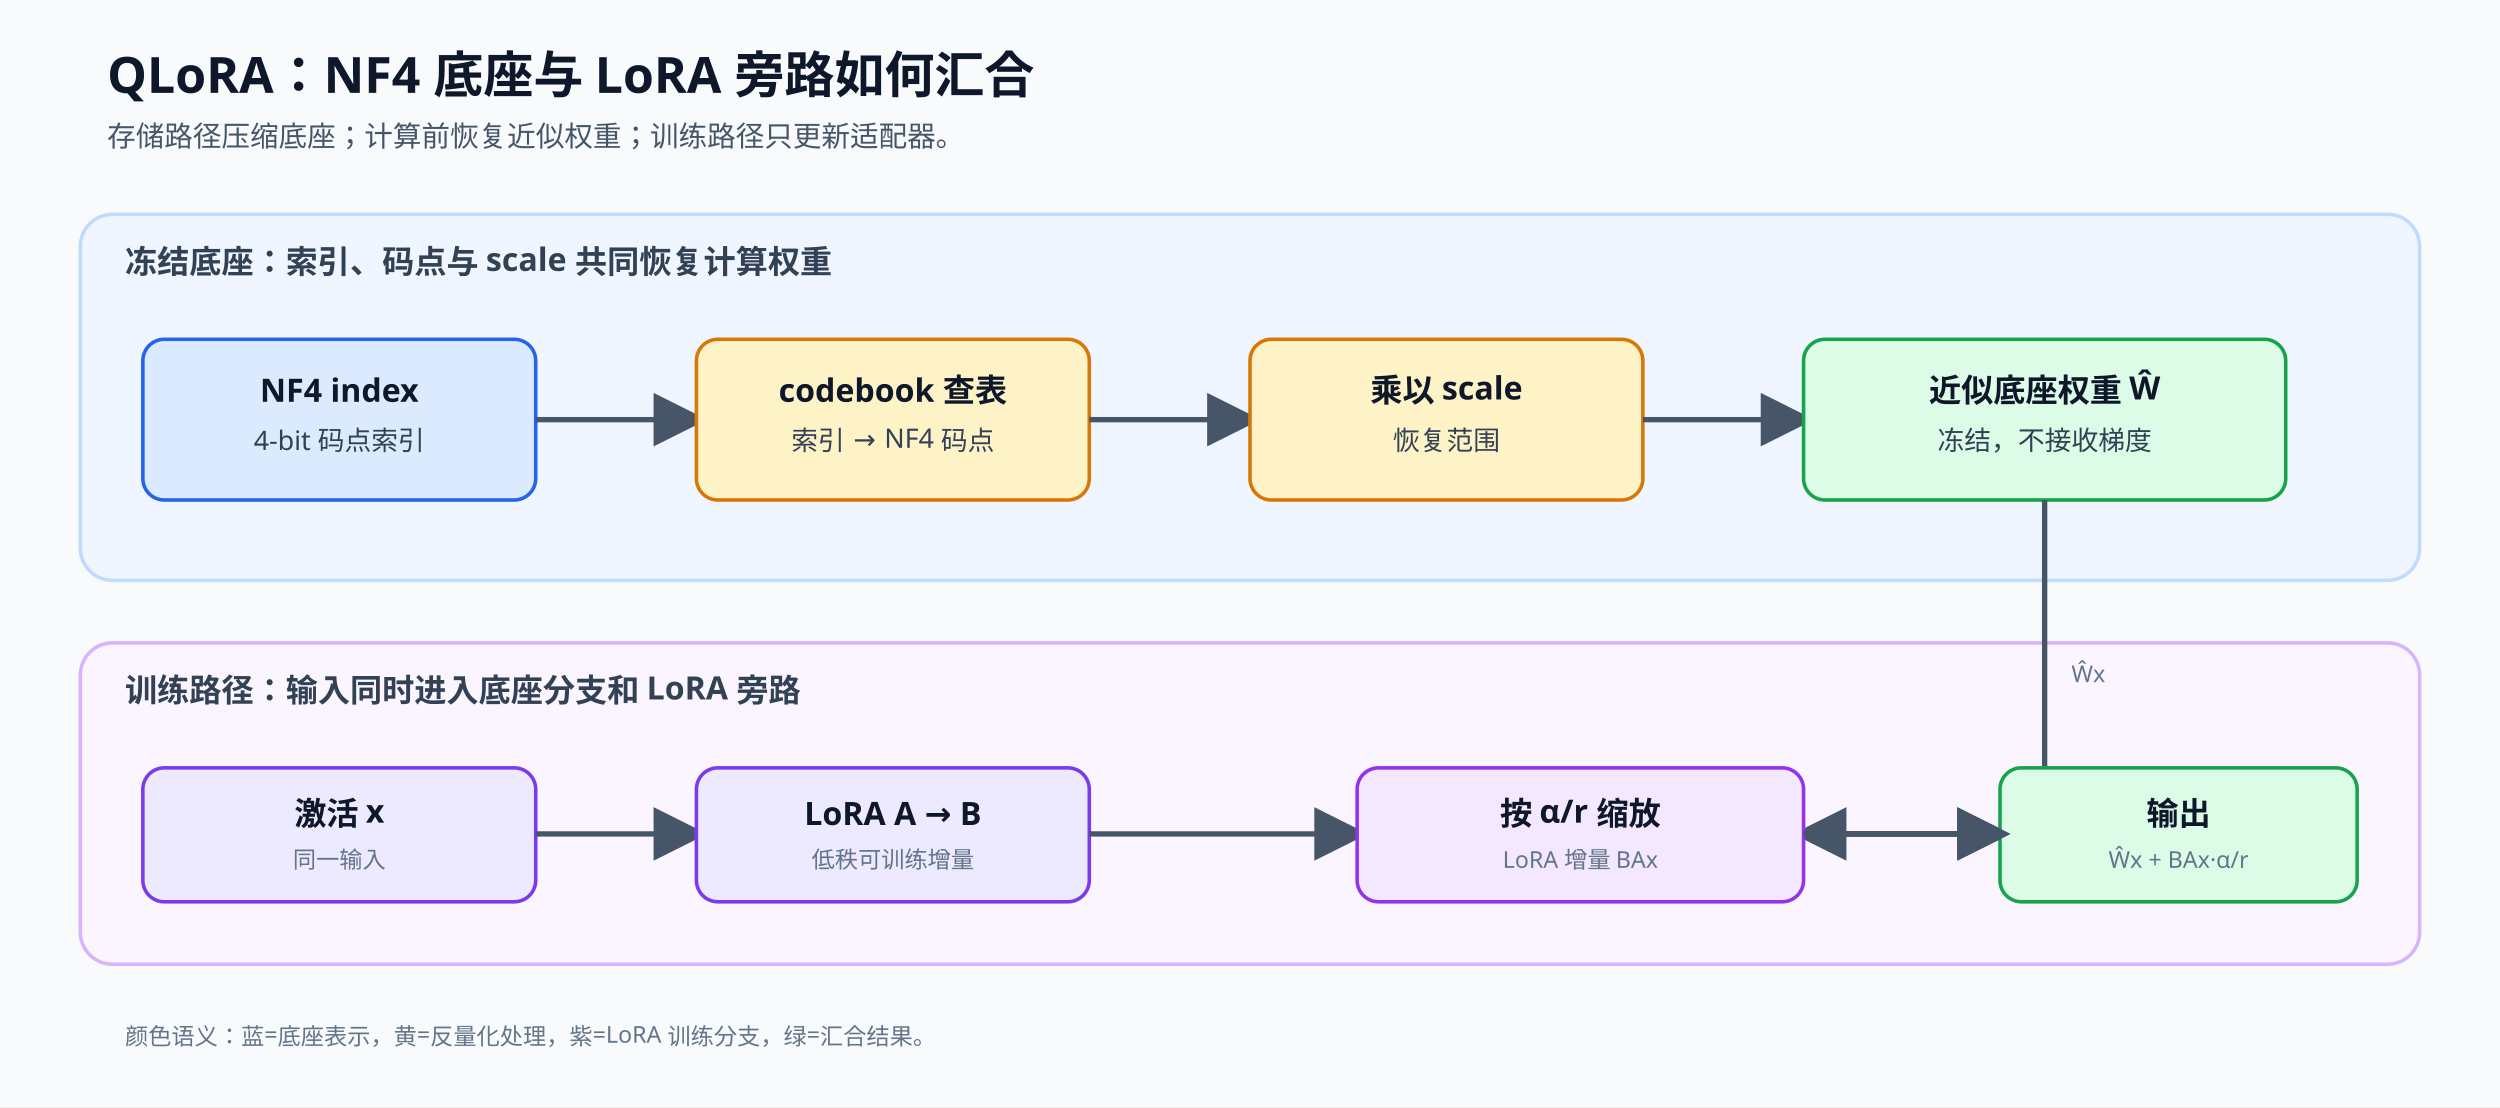
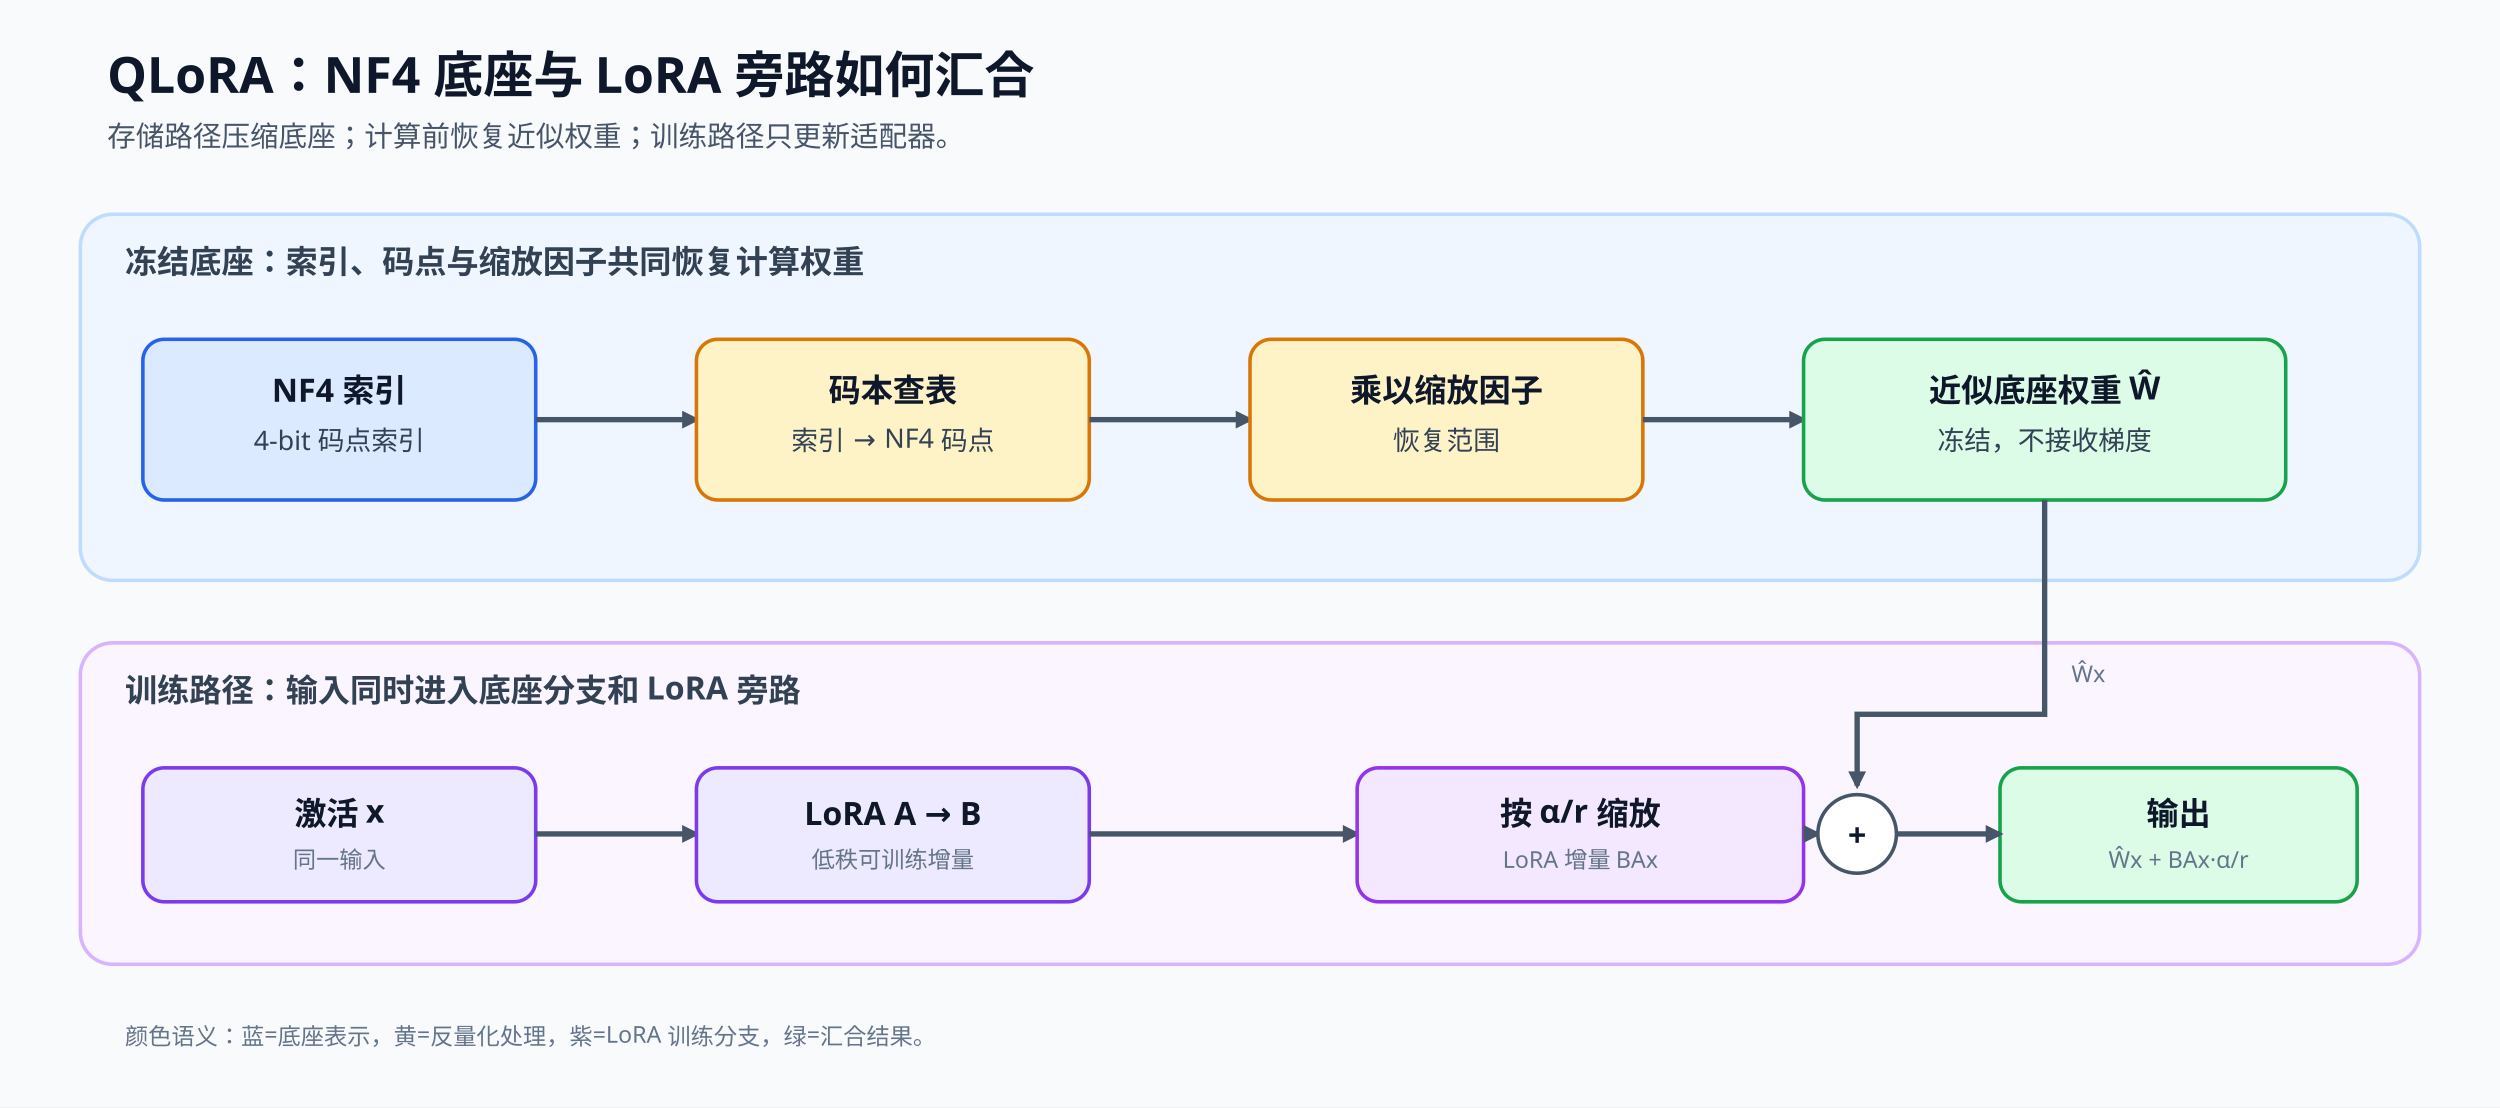
- <svg xmlns="http://www.w3.org/2000/svg" viewBox="0 0 1400 620" role="img" aria-labelledby="title desc">
+ <svg xmlns="http://www.w3.org/2000/svg" width="1400" height="620" viewBox="0 0 1400 620" role="img" aria-labelledby="title desc">
  <defs>
-     <marker id="arrow" markerWidth="10" markerHeight="10" refX="8" refY="5" orient="auto" markerUnits="strokeWidth">
+     <marker id="arrow" markerWidth="10" markerHeight="10" refX="8" refY="5" orient="auto" markerUnits="userSpaceOnUse">
      <path d="M0,0 L10,5 L0,10 Z" fill="#475569" />
    </marker>
    <style>
      .title{font:700 28px sans-serif;fill:#0f172a}.sub{font:16px sans-serif;fill:#475569}
      .group{font:700 18px sans-serif;fill:#334155}.head{font:700 18px sans-serif;fill:#0f172a}
      .body{font:15px sans-serif;fill:#334155}.small{font:13px sans-serif;fill:#64748b}
      .box{stroke-width:2}.line{fill:none;stroke:#475569;stroke-width:3;marker-end:url(#arrow)}
    </style>
  </defs>
  <rect width="1400" height="620" fill="#f8fafc" />
  <text x="60" y="52" class="title">QLoRA：NF4 底座与 LoRA 旁路如何汇合</text>
  <text x="60" y="82" class="sub">存储路径压缩底座；计算前恢复近似权重；训练路径只更新适配器。</text>
  <rect x="45" y="120" width="1310" height="205" rx="18" fill="#eff6ff" stroke="#bfdbfe" stroke-width="2" />
-   <text x="70" y="153" class="group">冻结底座：索引、码点与 scale 共同恢复计算权重</text>
+   <text x="70" y="153" class="group">冻结底座：索引、码点与缩放因子共同恢复计算权重</text>
  <rect x="80" y="190" width="220" height="90" rx="12" class="box" fill="#dbeafe" stroke="#2563eb" />
-   <text x="190" y="225" text-anchor="middle" class="head">NF4 index</text>
+   <text x="190" y="225" text-anchor="middle" class="head">NF4 索引</text>
  <text x="190" y="252" text-anchor="middle" class="body">4-bit 码点索引</text>
  <path d="M300 235 H390" class="line" />
  <rect x="390" y="190" width="220" height="90" rx="12" class="box" fill="#fef3c7" stroke="#d97706" />
-   <text x="500" y="225" text-anchor="middle" class="head">codebook 查表</text>
+   <text x="500" y="225" text-anchor="middle" class="head">码本查表</text>
  <text x="500" y="252" text-anchor="middle" class="body">索引 → NF4 码点</text>
  <path d="M610 235 H700" class="line" />
  <rect x="700" y="190" width="220" height="90" rx="12" class="box" fill="#fef3c7" stroke="#d97706" />
-   <text x="810" y="225" text-anchor="middle" class="head">乘以 scale</text>
+   <text x="810" y="225" text-anchor="middle" class="head">乘以缩放因子</text>
  <text x="810" y="252" text-anchor="middle" class="body">恢复范围</text>
  <path d="M920 235 H1010" class="line" />
  <rect x="1010" y="190" width="270" height="90" rx="12" class="box" fill="#dcfce7" stroke="#16a34a" />
  <text x="1145" y="225" text-anchor="middle" class="head">近似底座权重 Ŵ</text>
  <text x="1145" y="252" text-anchor="middle" class="body">冻结，不接收梯度</text>
  <rect x="45" y="360" width="1310" height="180" rx="18" fill="#faf5ff" stroke="#d8b4fe" stroke-width="2" />
  <text x="70" y="393" class="group">训练路径：输入同时进入底座分支和 LoRA 旁路</text>
  <rect x="80" y="430" width="220" height="75" rx="12" class="box" fill="#ede9fe" stroke="#7c3aed" />
  <text x="190" y="462" text-anchor="middle" class="head">激活 x</text>
  <text x="190" y="486" text-anchor="middle" class="small">同一输入</text>
  <path d="M300 467 H390" class="line" />
  <rect x="390" y="430" width="220" height="75" rx="12" class="box" fill="#ede9fe" stroke="#7c3aed" />
  <text x="500" y="462" text-anchor="middle" class="head">LoRA A → B</text>
  <text x="500" y="486" text-anchor="middle" class="small">低秩可训练增量</text>
  <path d="M610 467 H760" class="line" />
-   <path d="M1145 280 V467 H1010" class="line" />
+   <path d="M1145 280 V400 H1040 V440" class="line" />
  <text x="1160" y="382" class="small">Ŵx</text>
  <rect x="760" y="430" width="250" height="75" rx="12" class="box" fill="#f3e8ff" stroke="#9333ea" />
  <text x="885" y="462" text-anchor="middle" class="head">按 α/r 缩放</text>
  <text x="885" y="486" text-anchor="middle" class="small">LoRA 增量 BAx</text>
-   <path d="M1010 467 H1120" class="line" />
+   <path d="M1010 467 H1018" class="line" />
+   <circle cx="1040" cy="467" r="22" fill="#fff" stroke="#475569" stroke-width="2" />
+   <text x="1040" y="474" text-anchor="middle" class="head">+</text>
  <rect x="1120" y="430" width="200" height="75" rx="12" class="box" fill="#dcfce7" stroke="#16a34a" />
  <text x="1220" y="462" text-anchor="middle" class="head">输出</text>
  <text x="1220" y="486" text-anchor="middle" class="small">Ŵx + BAx·α/r</text>
-   <path d="M1010 467 H1120" class="line" />
+   <path d="M1062 467 H1120" class="line" />
  <text x="70" y="585" class="small">颜色语义：蓝=底座表示，黄=反量化处理，紫=LoRA 训练分支，绿=汇合结果。</text>
</svg>
